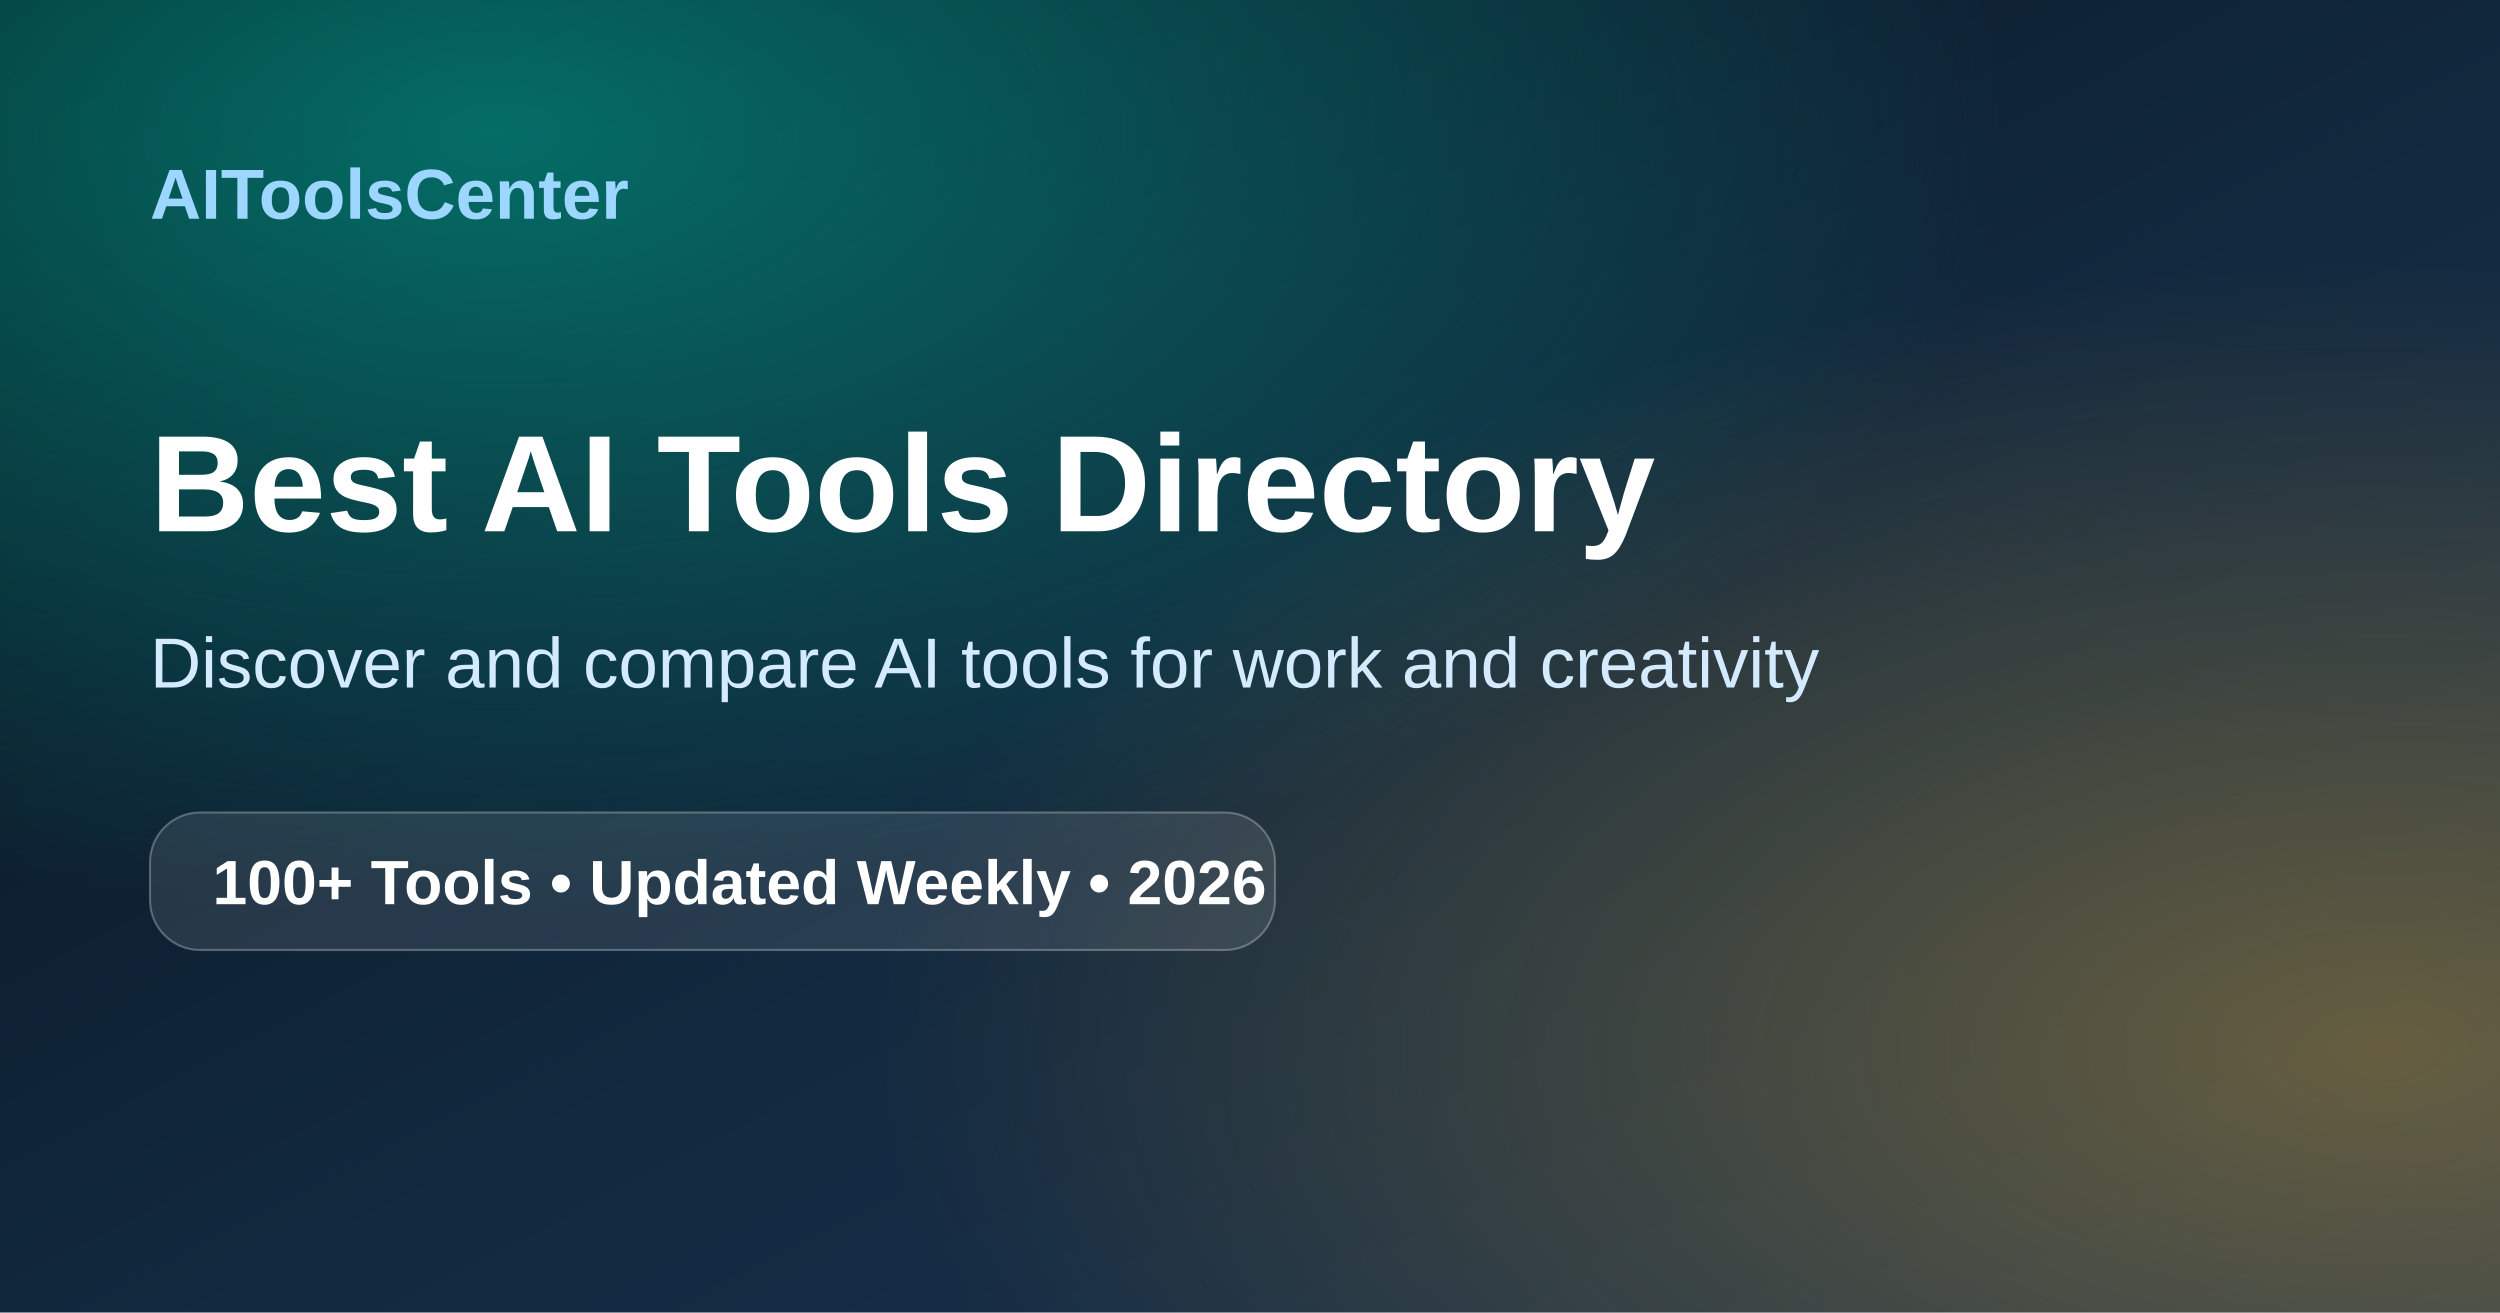
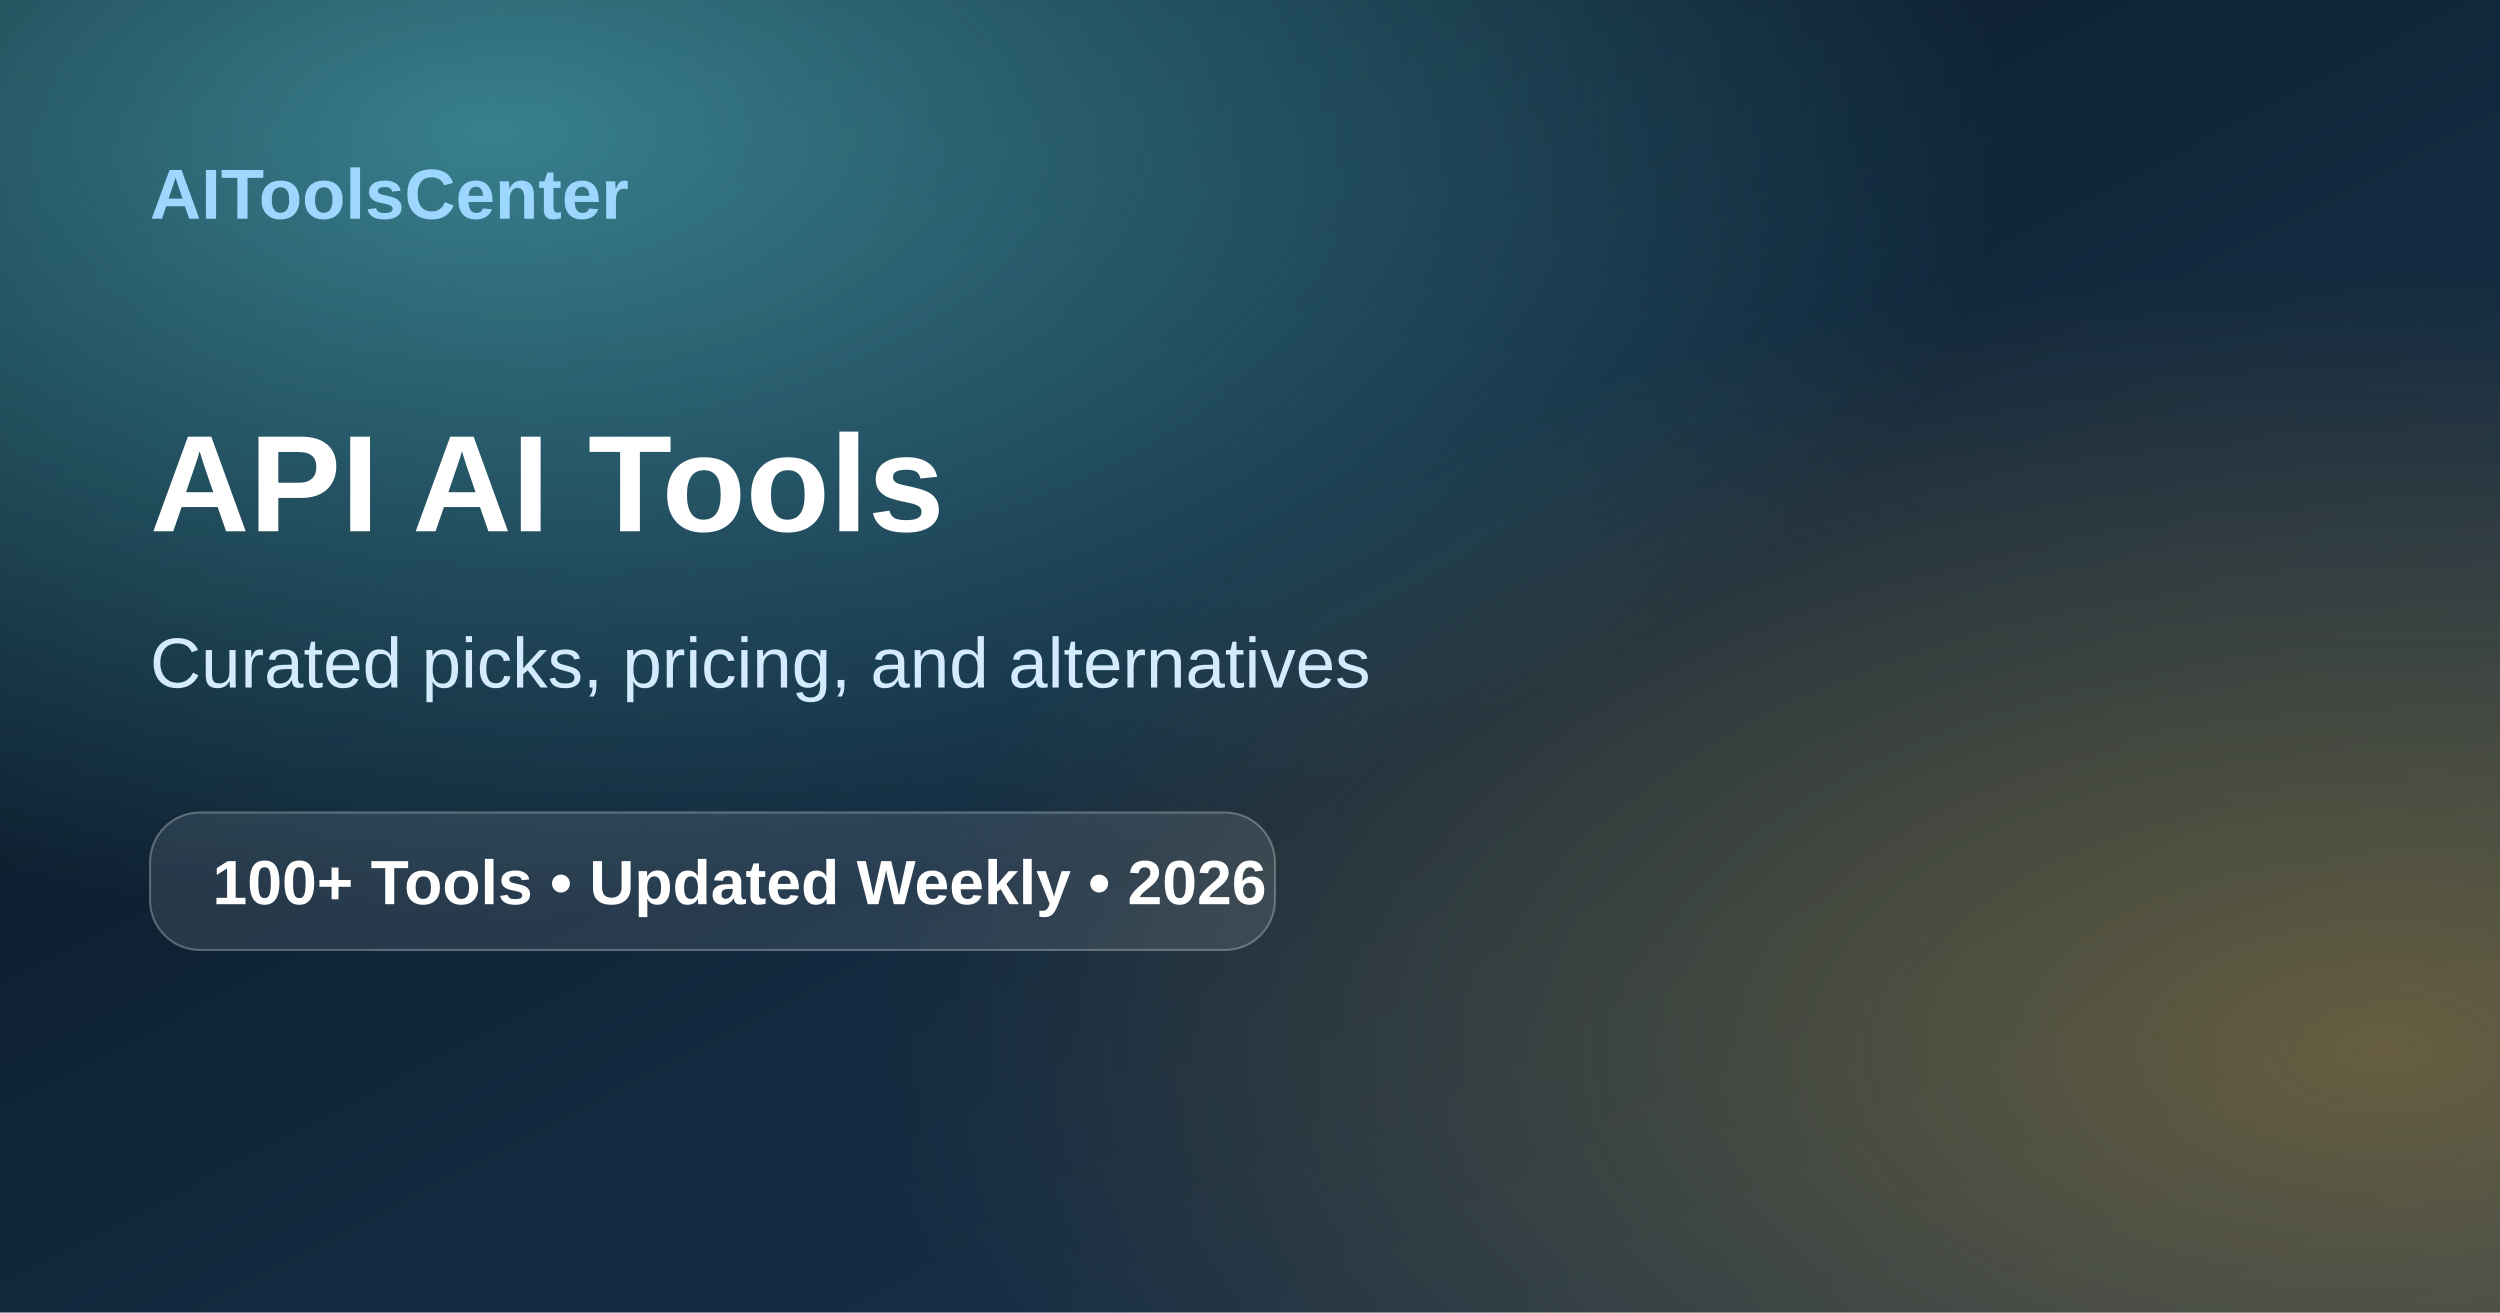
- <svg xmlns="http://www.w3.org/2000/svg" width="1200" height="630" viewBox="0 0 1200 630" role="img" aria-label="Best AI Tools Directory">
+ <svg xmlns="http://www.w3.org/2000/svg" width="1200" height="630" viewBox="0 0 1200 630" role="img" aria-label="API AI Tools">
  <defs>
    <linearGradient id="bg" x1="0%" y1="0%" x2="100%" y2="100%">
      <stop offset="0%" stop-color="#06111a" />
      <stop offset="55%" stop-color="#12293f" />
      <stop offset="100%" stop-color="#1a3350" />
    </linearGradient>
    <radialGradient id="glowA" cx="20%" cy="10%" r="60%">
-       <stop offset="0%" stop-color="#00c2a8" stop-opacity="0.5" />
-       <stop offset="100%" stop-color="#00c2a8" stop-opacity="0" />
+       <stop offset="0%" stop-color="#67e8f9" stop-opacity="0.5" />
+       <stop offset="100%" stop-color="#67e8f9" stop-opacity="0" />
    </radialGradient>
    <radialGradient id="glowB" cx="95%" cy="80%" r="60%">
      <stop offset="0%" stop-color="#f7b32b" stop-opacity="0.35" />
      <stop offset="100%" stop-color="#f7b32b" stop-opacity="0" />
    </radialGradient>
  </defs>
  <rect width="1200" height="630" fill="url(#bg)" />
  <rect width="1200" height="630" fill="url(#glowA)" />
  <rect width="1200" height="630" fill="url(#glowB)" />
  <g>
    <text x="72" y="105" fill="#9dd7ff" font-size="34" font-family="Arial, Helvetica, sans-serif" font-weight="700">AIToolsCenter</text>
-     <text x="72" y="255" fill="#ffffff" font-size="66" font-family="Arial, Helvetica, sans-serif" font-weight="800">Best AI Tools Directory</text>
-     <text x="72" y="330" fill="#d4ebff" font-size="34" font-family="Arial, Helvetica, sans-serif" font-weight="500">Discover and compare AI tools for work and creativity</text>
+     <text x="72" y="255" fill="#ffffff" font-size="66" font-family="Arial, Helvetica, sans-serif" font-weight="800">API AI Tools</text>
+     <text x="72" y="330" fill="#d4ebff" font-size="34" font-family="Arial, Helvetica, sans-serif" font-weight="500">Curated picks, pricing, and alternatives</text>
    <rect x="72" y="390" rx="24" ry="24" width="540" height="66" fill="rgba(255,255,255,0.1)" stroke="rgba(255,255,255,0.28)" />
    <text x="102" y="434" fill="#ffffff" font-size="30" font-family="Arial, Helvetica, sans-serif" font-weight="700">100+ Tools • Updated Weekly • 2026</text>
  </g>
</svg>
